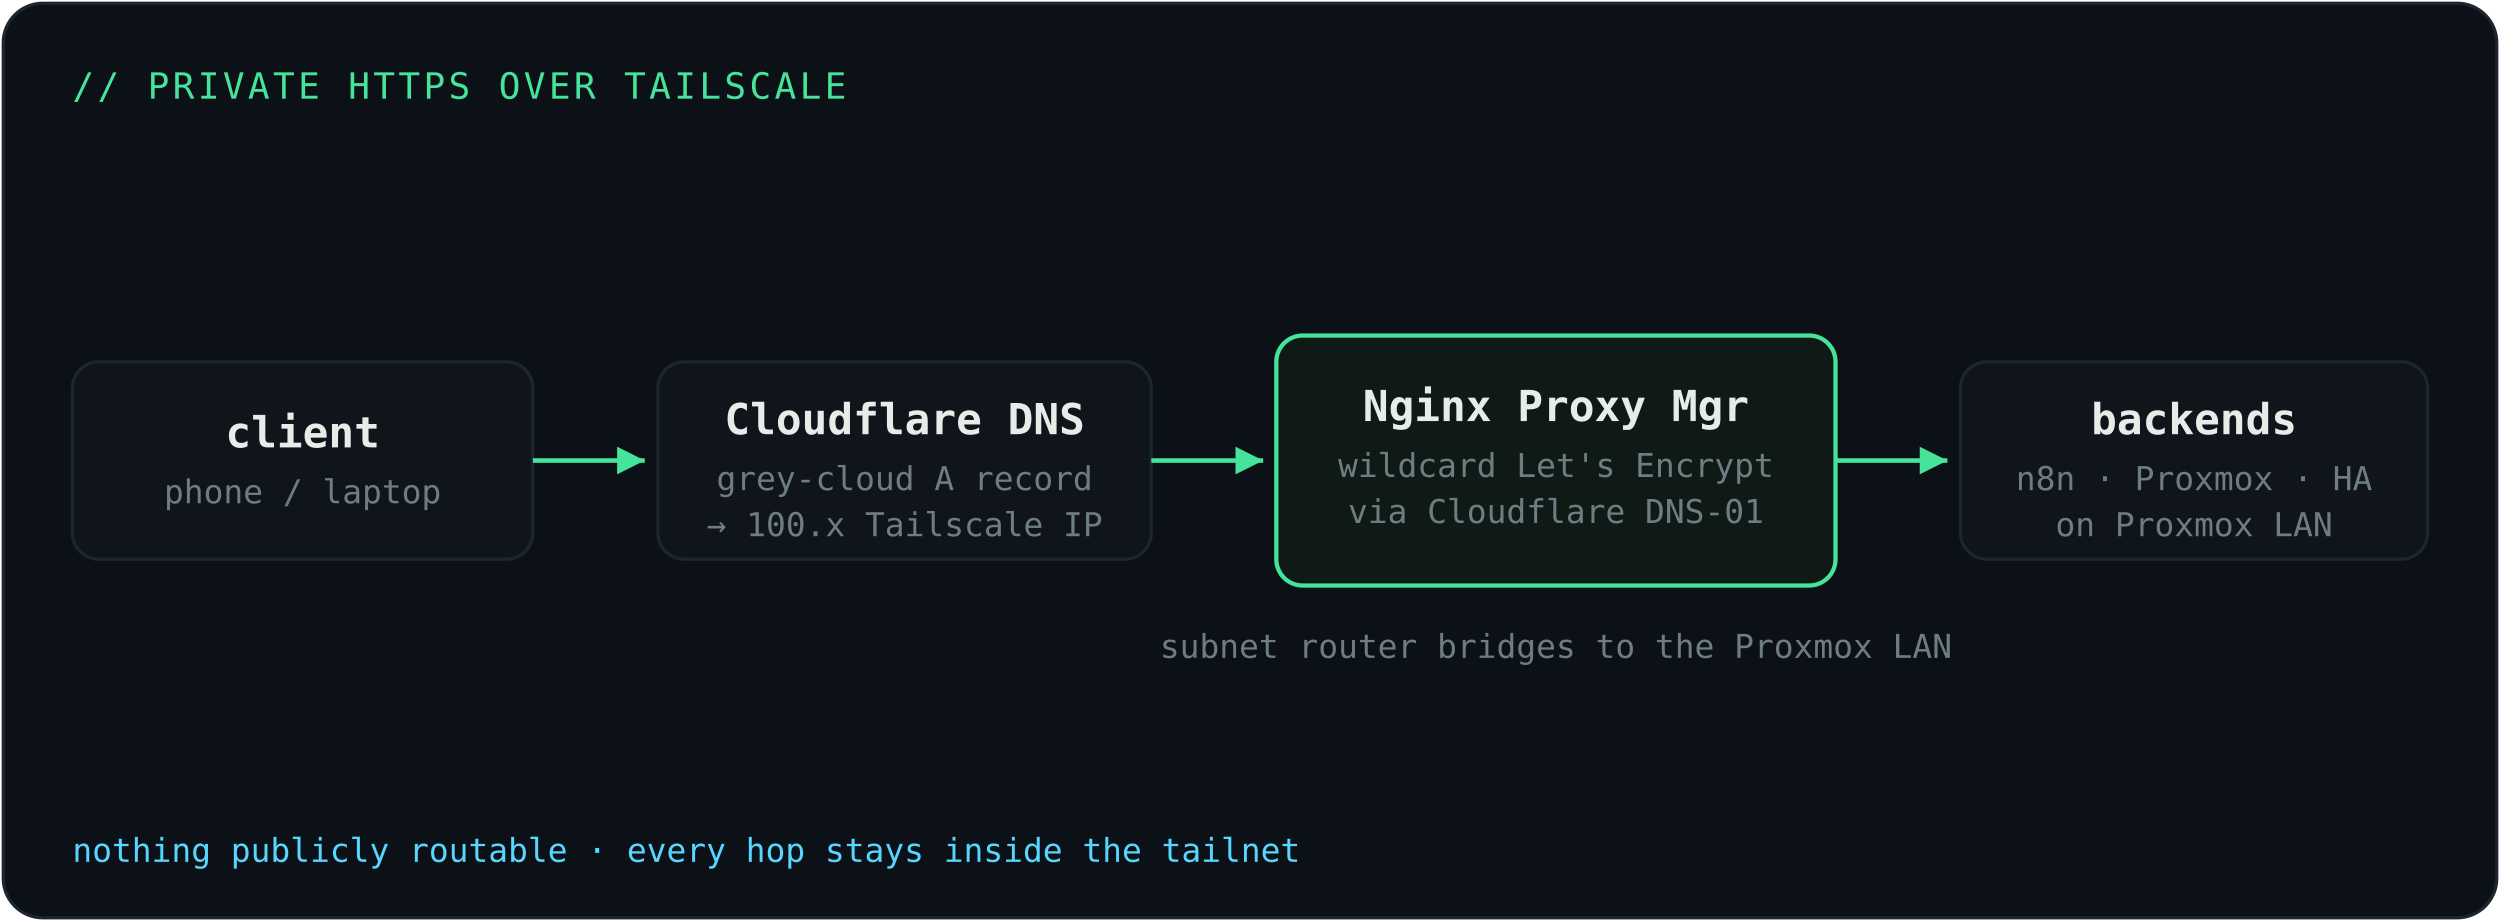
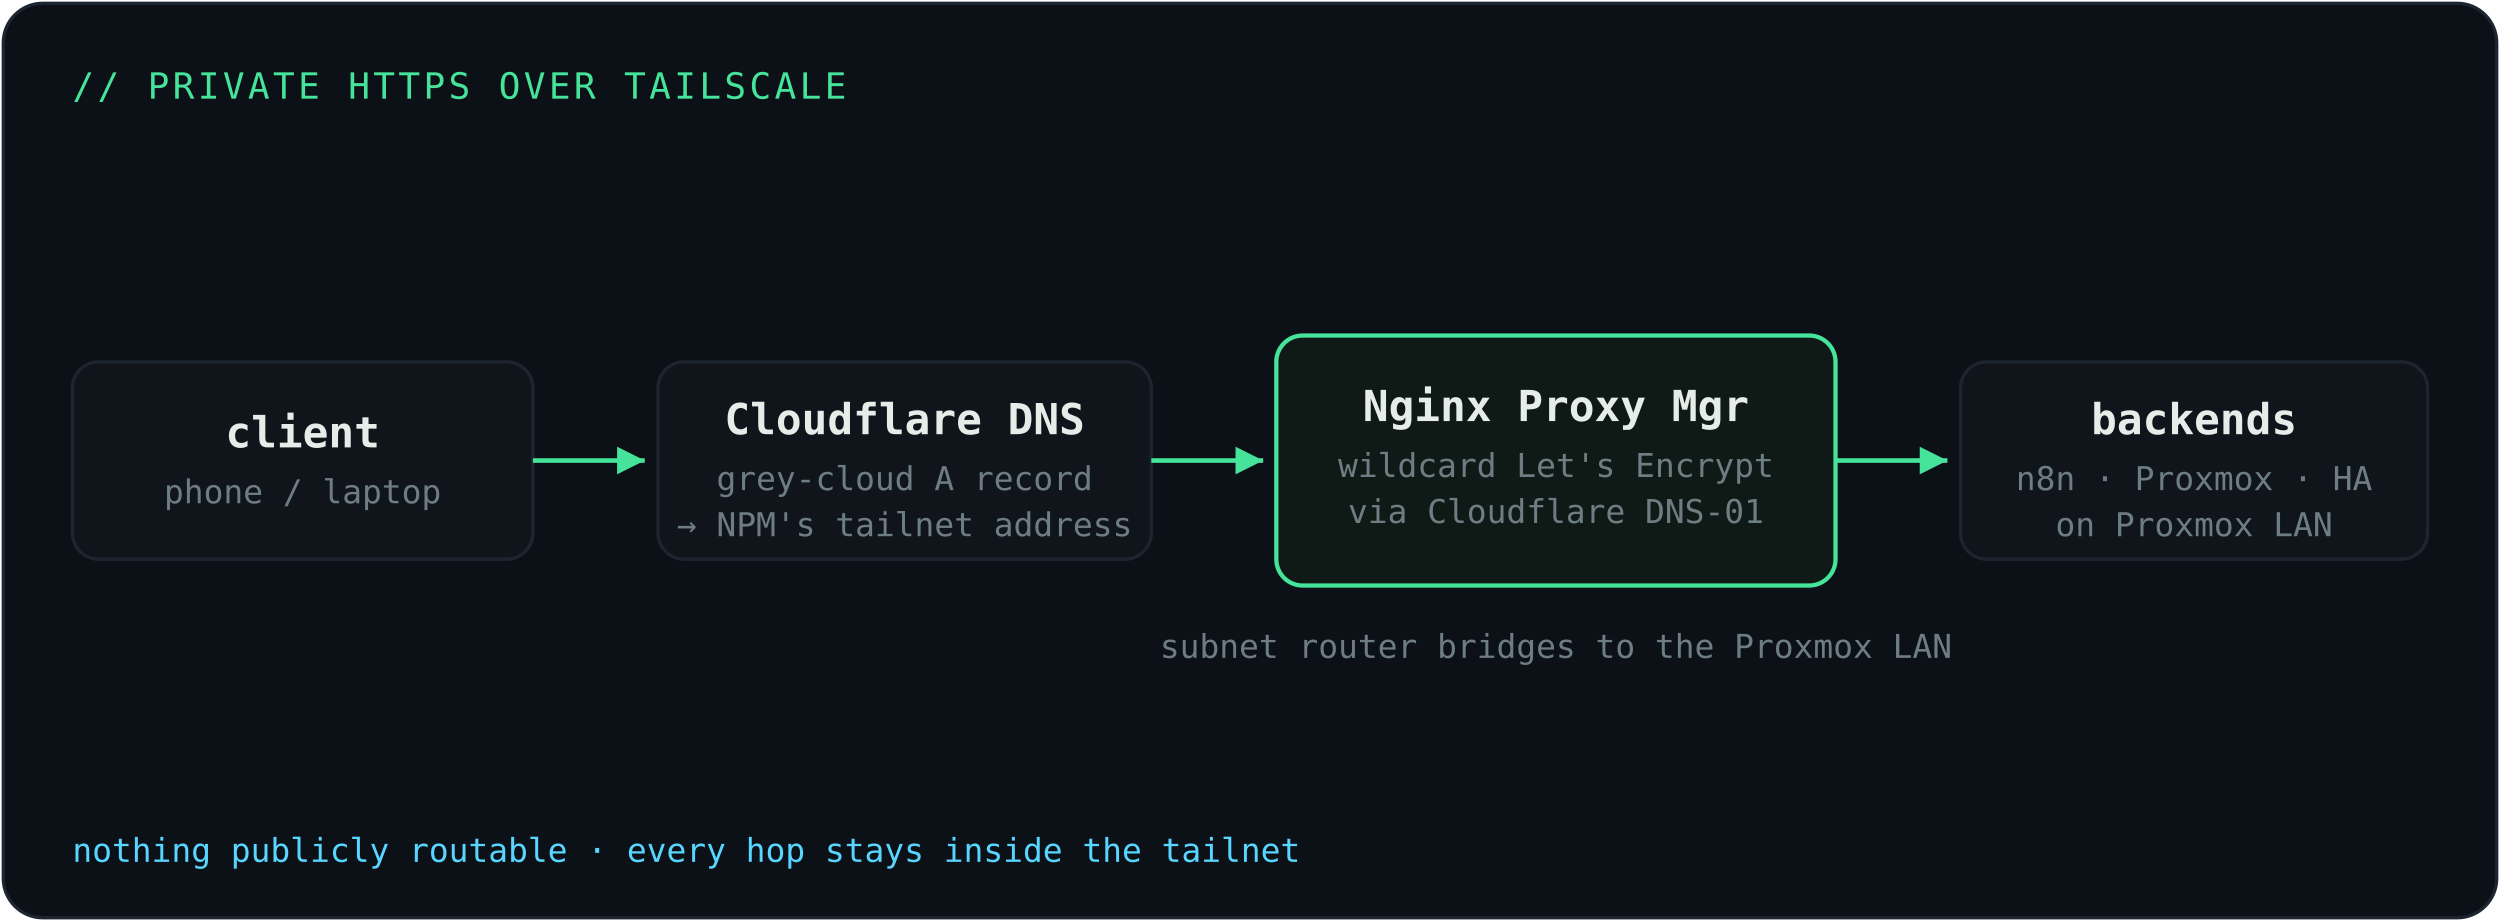
<svg xmlns="http://www.w3.org/2000/svg" viewBox="0 0 760 280" width="760" height="280" role="img" aria-label="Client via Cloudflare DNS to Nginx Proxy Manager over Tailscale to backend services">
  <defs>
    <marker id="ah" markerWidth="9" markerHeight="9" refX="6" refY="3" orient="auto">
      <path d="M0,0 L6,3 L0,6 Z" fill="#46e39a" />
    </marker>
    <style>
      .box{fill:#10151c;stroke:#1c2530;stroke-width:1;}
      .acc{fill:#0f1a17;stroke:#46e39a;stroke-width:1.3;}
      .t{font-family:ui-monospace,'JetBrains Mono',monospace;fill:#e6ece8;font-size:13px;font-weight:600;}
      .s{font-family:ui-monospace,'JetBrains Mono',monospace;fill:#6d7d82;font-size:10px;}
      .lbl{font-family:ui-monospace,'JetBrains Mono',monospace;fill:#46e39a;font-size:11px;letter-spacing:1px;}
      .cap{font-family:ui-monospace,'JetBrains Mono',monospace;fill:#58d6ff;font-size:10px;}
      .flow{stroke:#46e39a;stroke-width:1.4;fill:none;}
    </style>
  </defs>
  <rect x="1" y="1" width="758" height="278" rx="12" fill="#0b1116" stroke="#1c2530" />
  <text class="lbl" x="22" y="30">// PRIVATE HTTPS OVER TAILSCALE</text>
  <rect class="box" x="22" y="110" width="140" height="60" rx="8" />
  <text class="t" x="92" y="136" text-anchor="middle">client</text>
  <text class="s" x="92" y="153" text-anchor="middle">phone / laptop</text>
  <rect class="box" x="200" y="110" width="150" height="60" rx="8" />
  <text class="t" x="275" y="132" text-anchor="middle">Cloudflare DNS</text>
  <text class="s" x="275" y="149" text-anchor="middle">grey-cloud A record</text>
-   <text class="s" x="275" y="163" text-anchor="middle">→ 100.x Tailscale IP</text>
+   <text class="s" x="275" y="163" text-anchor="middle">→ NPM's tailnet address</text>
  <rect class="acc" x="388" y="102" width="170" height="76" rx="8" />
  <text class="t" x="473" y="128" text-anchor="middle">Nginx Proxy Mgr</text>
  <text class="s" x="473" y="145" text-anchor="middle">wildcard Let's Encrypt</text>
  <text class="s" x="473" y="159" text-anchor="middle">via Cloudflare DNS-01</text>
  <rect class="box" x="596" y="110" width="142" height="60" rx="8" />
  <text class="t" x="667" y="132" text-anchor="middle">backends</text>
  <text class="s" x="667" y="149" text-anchor="middle">n8n · Proxmox · HA</text>
  <text class="s" x="667" y="163" text-anchor="middle">on Proxmox LAN</text>
  <path class="flow" marker-end="url(#ah)" d="M162,140 L196,140" />
  <path class="flow" marker-end="url(#ah)" d="M350,140 L384,140" />
  <path class="flow" marker-end="url(#ah)" d="M558,140 L592,140" />
  <text class="s" x="473" y="200" text-anchor="middle">subnet router bridges to the Proxmox LAN</text>
  <text class="cap" x="22" y="262">nothing publicly routable · every hop stays inside the tailnet</text>
</svg>
